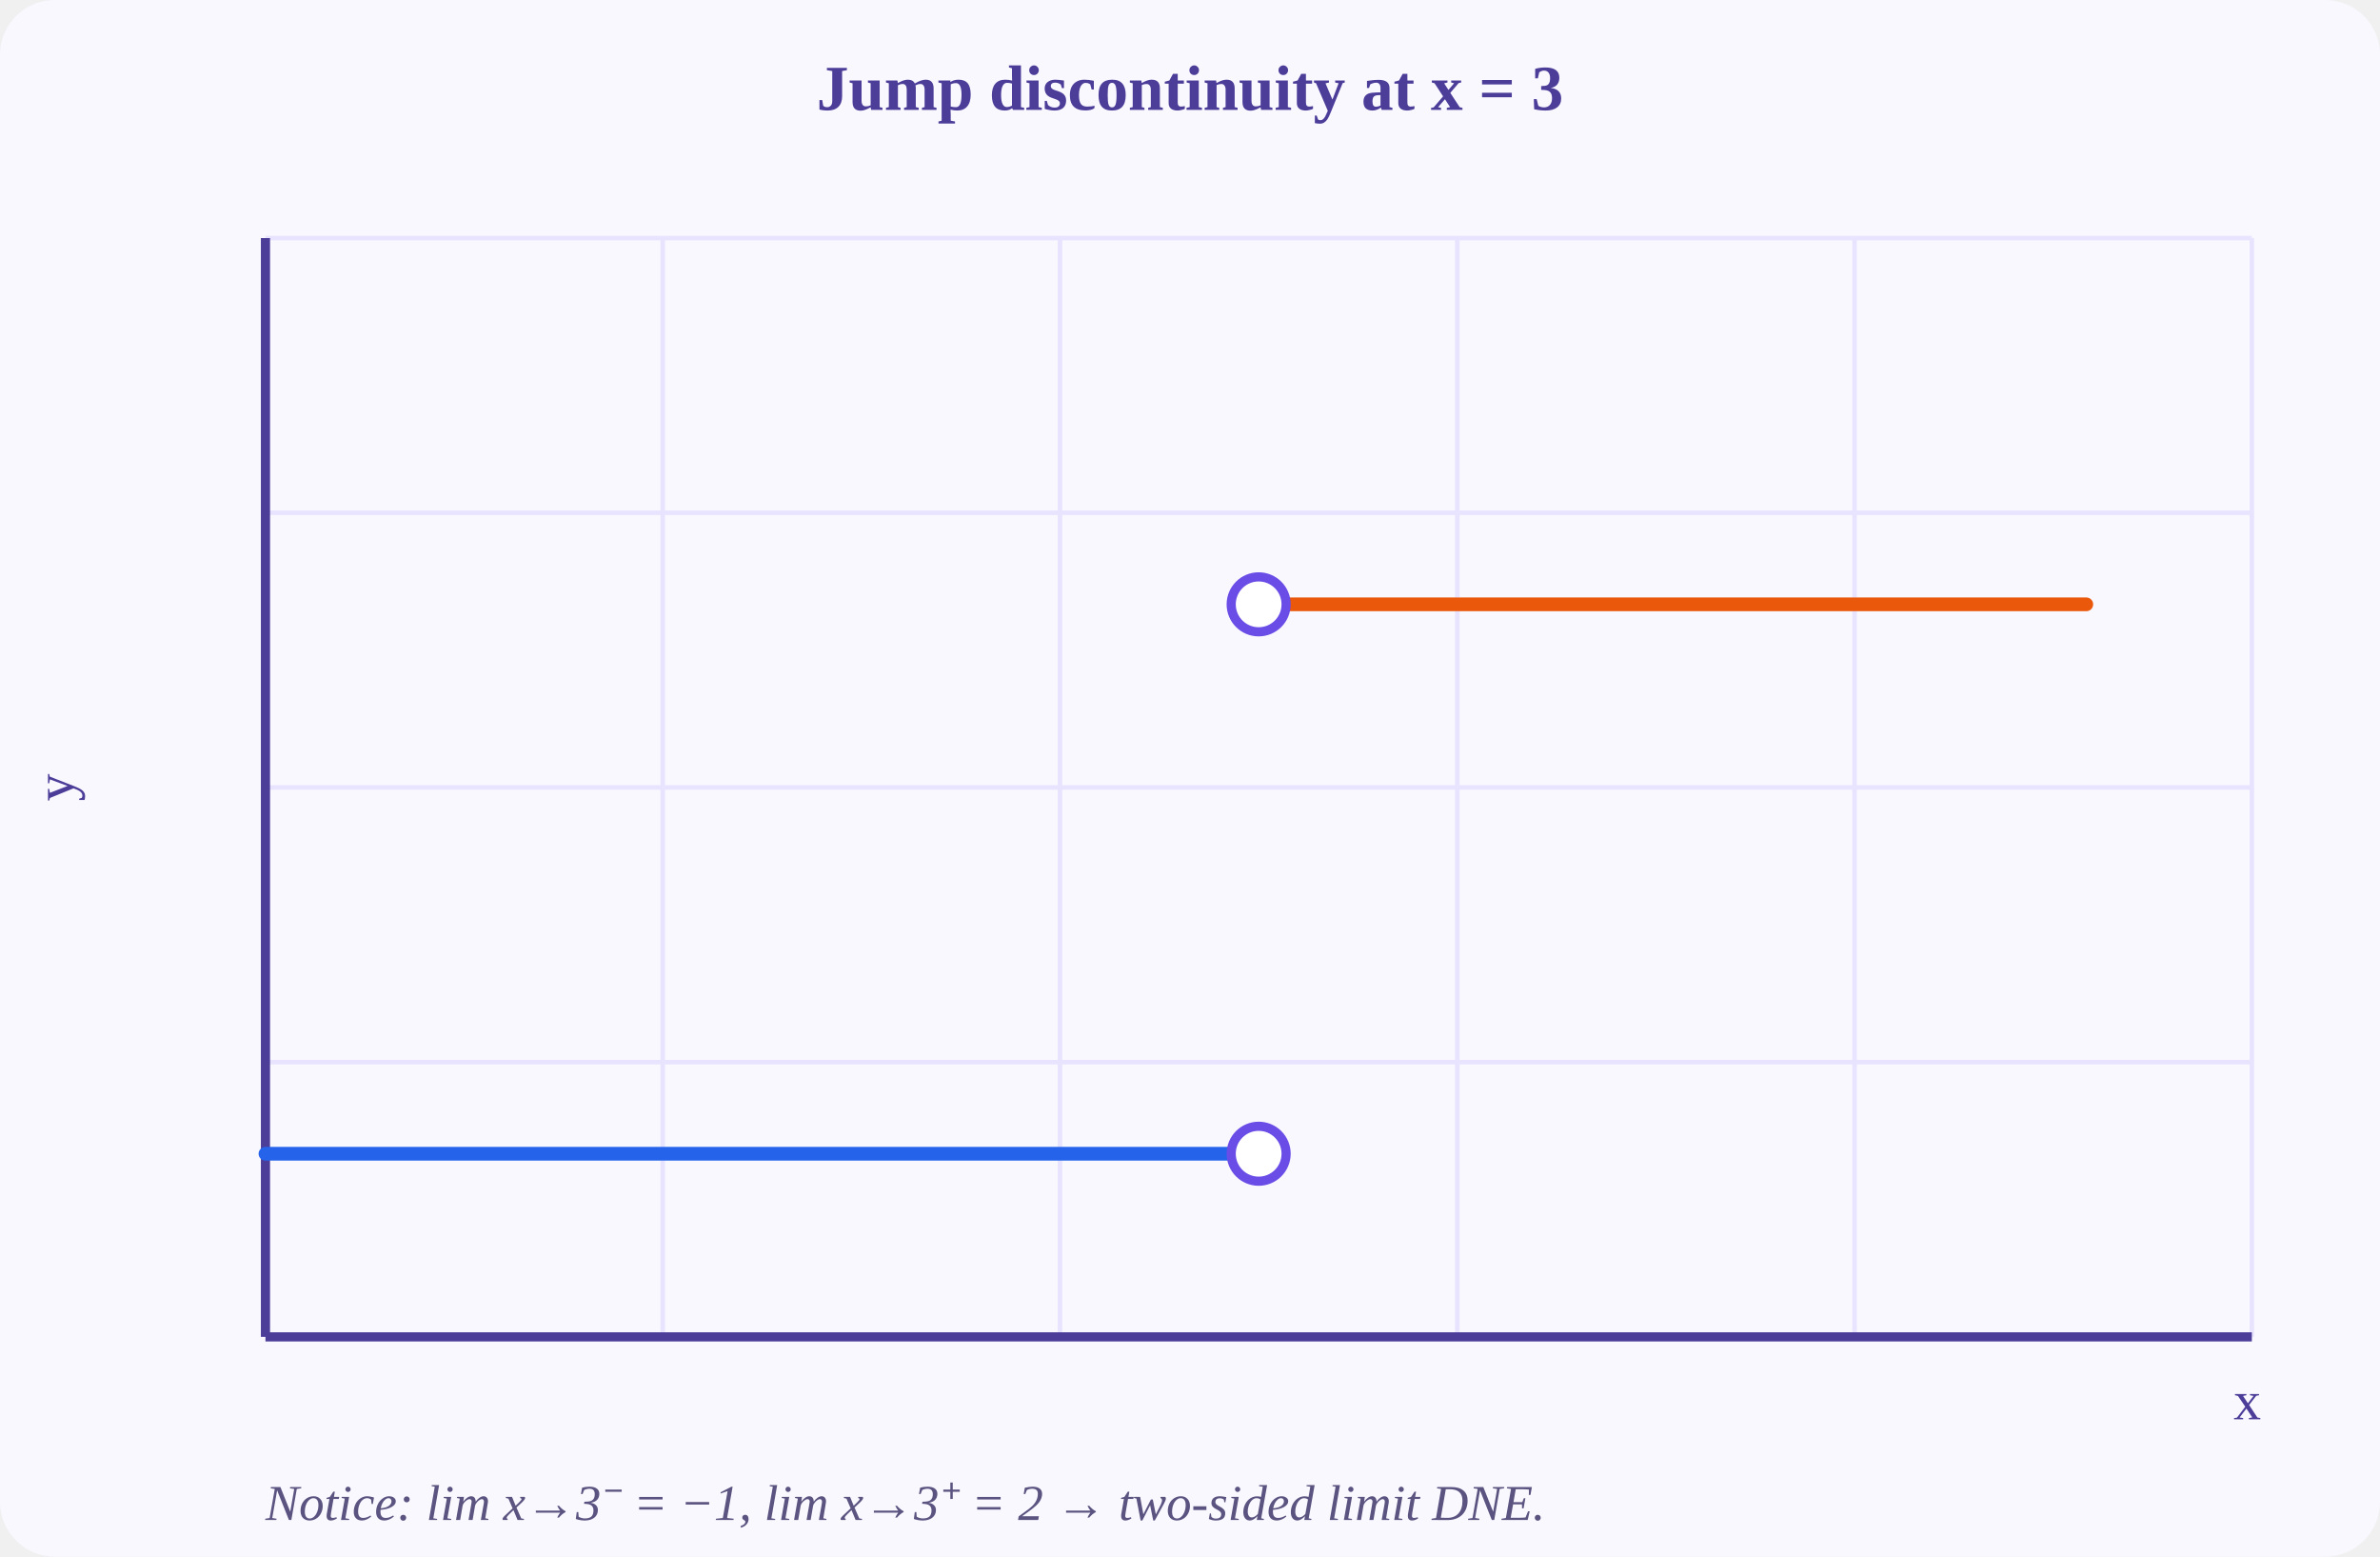
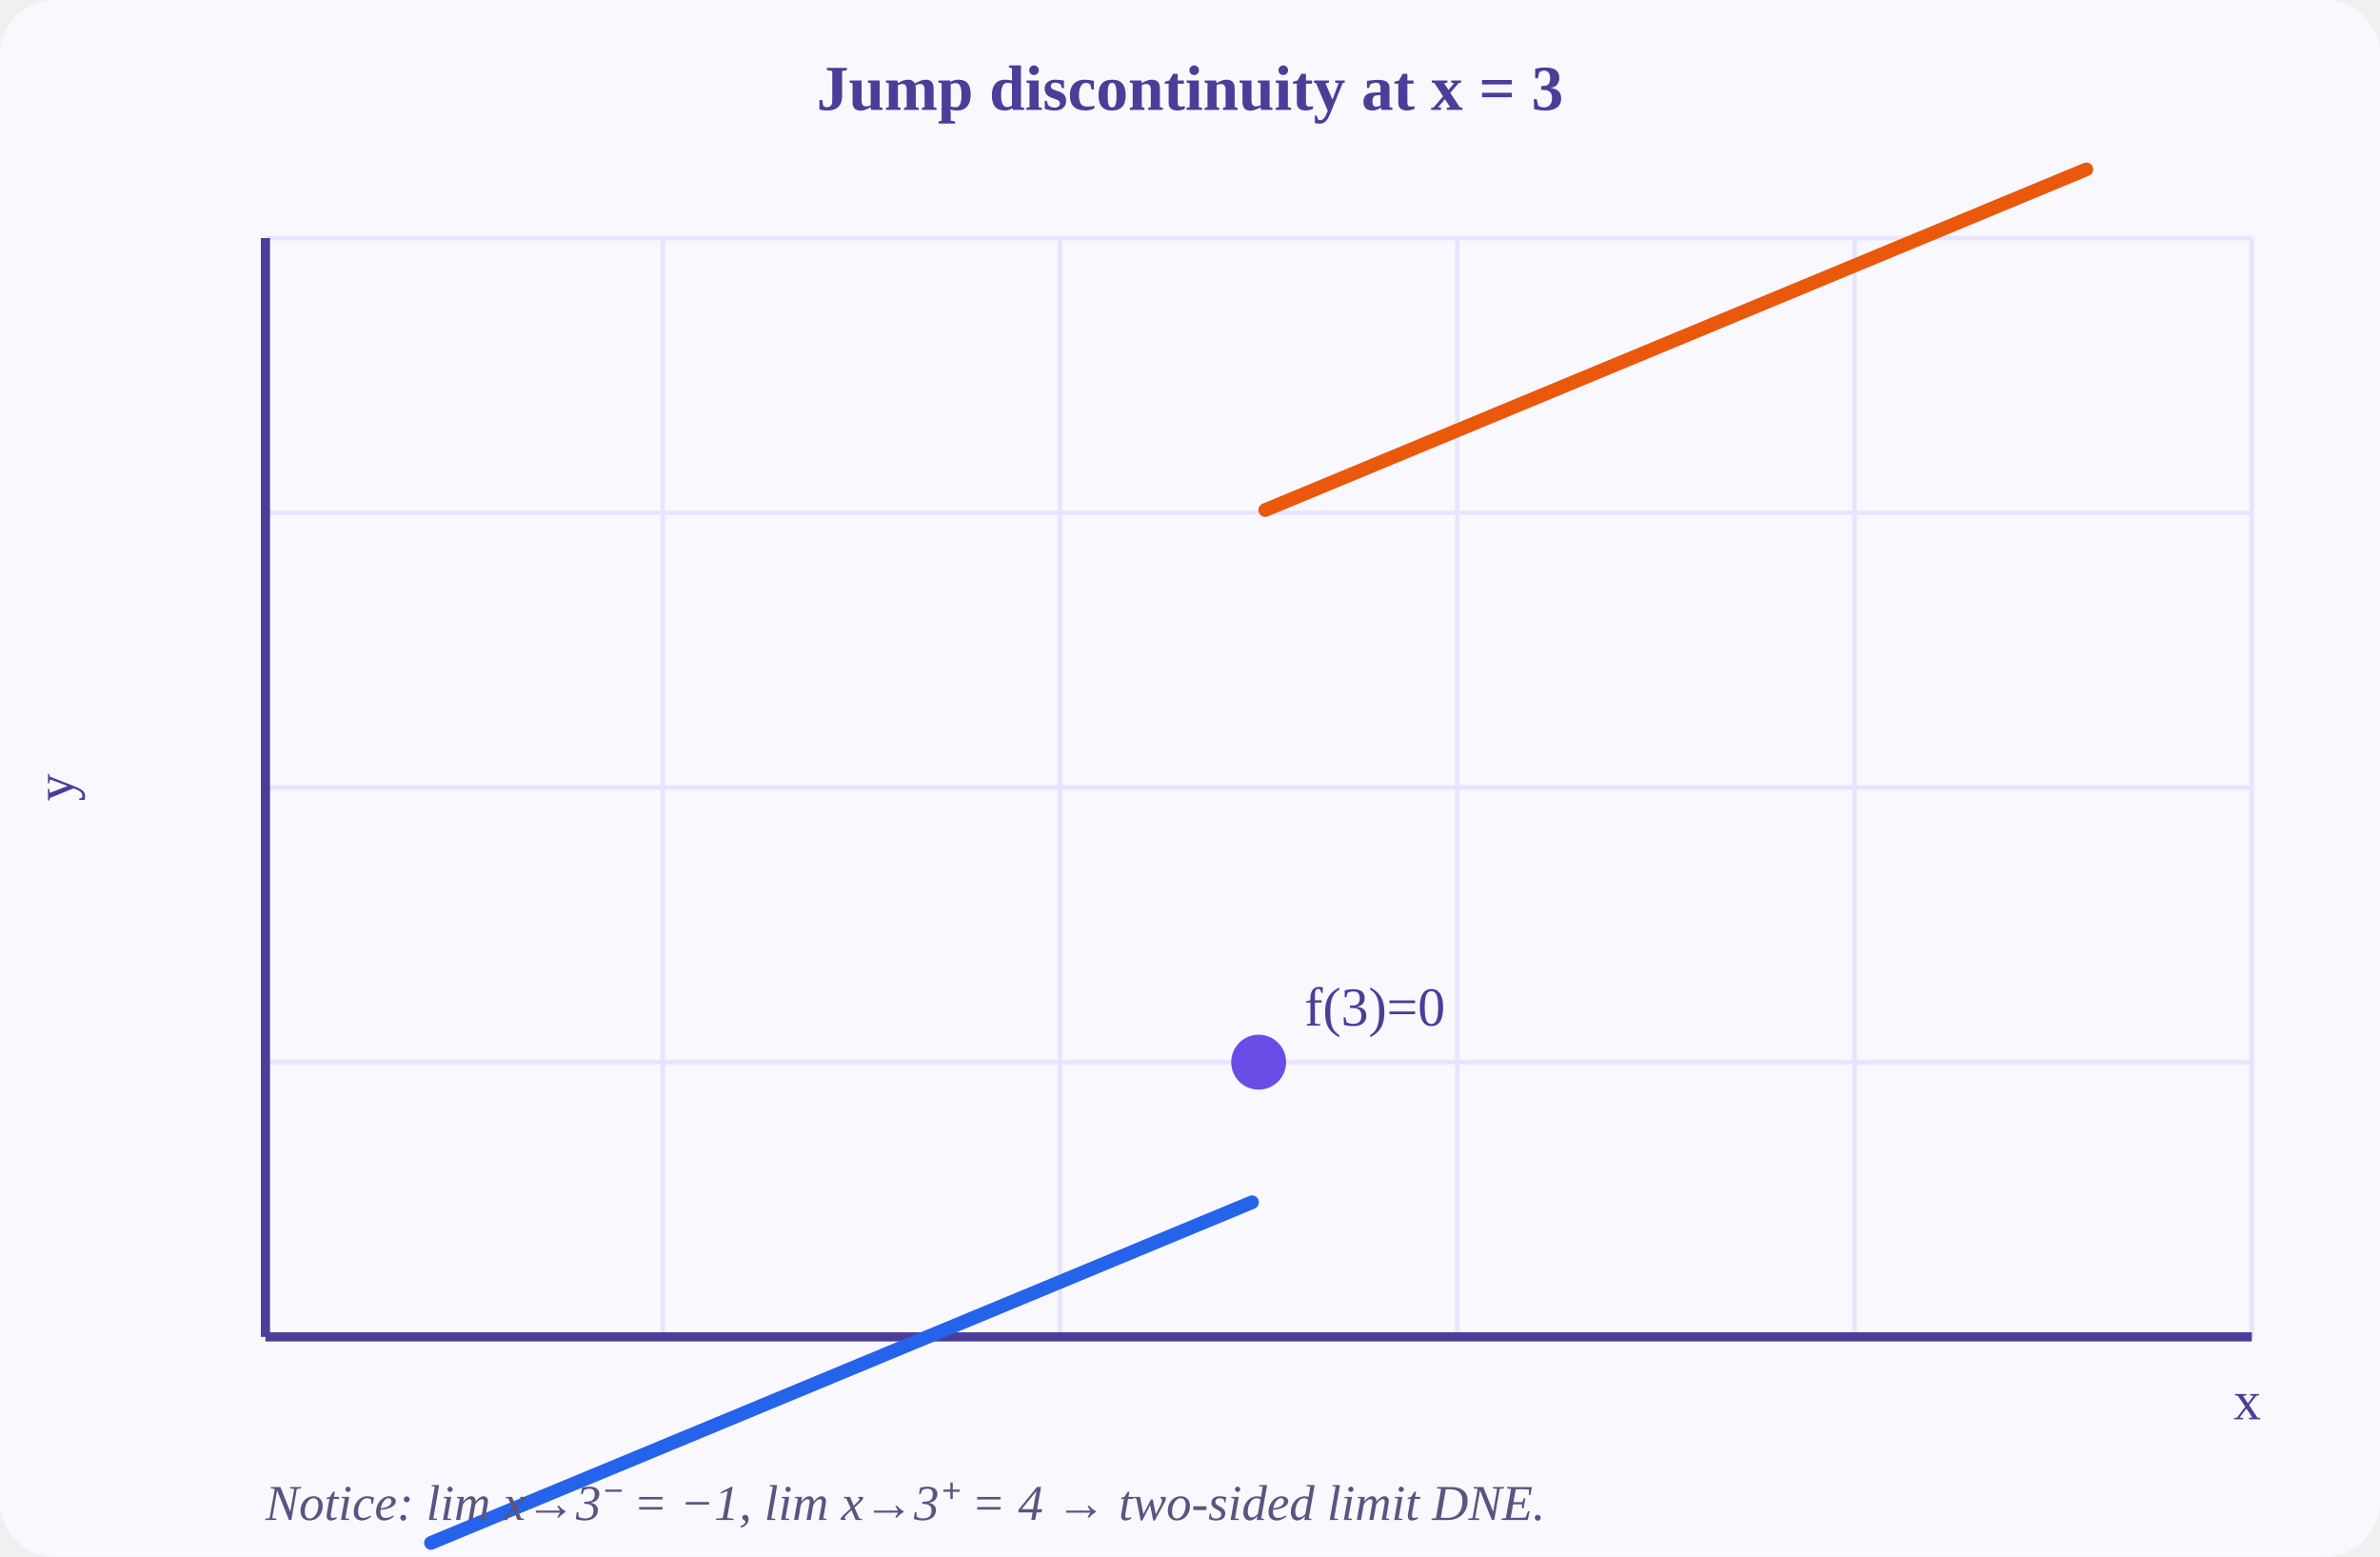
<svg xmlns="http://www.w3.org/2000/svg" viewBox="0 0 520 340" role="img" aria-label="Jump discontinuity at x = 3" class="ap-graph-svg">
  <rect width="520" height="340" fill="#faf8ff" rx="12" />
  <text x="260.0" y="24" text-anchor="middle" font-size="14" font-weight="700" fill="#4c3d99">Jump discontinuity at x = 3</text>
  <line x1="58.0" y1="52" x2="58.0" y2="292" stroke="#e8e4ff" stroke-width="1" />
  <line x1="144.8" y1="52" x2="144.8" y2="292" stroke="#e8e4ff" stroke-width="1" />
  <line x1="231.6" y1="52" x2="231.6" y2="292" stroke="#e8e4ff" stroke-width="1" />
  <line x1="318.4" y1="52" x2="318.4" y2="292" stroke="#e8e4ff" stroke-width="1" />
  <line x1="405.2" y1="52" x2="405.2" y2="292" stroke="#e8e4ff" stroke-width="1" />
  <line x1="492.0" y1="52" x2="492.0" y2="292" stroke="#e8e4ff" stroke-width="1" />
  <line x1="58" y1="52.0" x2="492" y2="52.0" stroke="#e8e4ff" stroke-width="1" />
  <line x1="58" y1="112.0" x2="492" y2="112.0" stroke="#e8e4ff" stroke-width="1" />
  <line x1="58" y1="172.0" x2="492" y2="172.0" stroke="#e8e4ff" stroke-width="1" />
  <line x1="58" y1="232.0" x2="492" y2="232.0" stroke="#e8e4ff" stroke-width="1" />
  <line x1="58" y1="292.0" x2="492" y2="292.0" stroke="#e8e4ff" stroke-width="1" />
  <line x1="58" y1="292" x2="492" y2="292" stroke="#4c3d99" stroke-width="2" />
  <line x1="58" y1="52" x2="58" y2="292" stroke="#4c3d99" stroke-width="2" />
  <text x="494.0" y="310.0" text-anchor="end" font-size="12" fill="#4c3d99">x</text>
  <text x="16" y="172.0" text-anchor="middle" font-size="12" fill="#4c3d99" transform="rotate(-90 16 172.0)">y</text>
-   <polyline points="58.00,252.00 59.80,252.00 61.60,252.00 63.41,252.00 65.21,252.00 67.01,252.00 68.81,252.00 70.62,252.00 72.42,252.00 74.22,252.00 76.02,252.00 77.83,252.00 79.63,252.00 81.43,252.00 83.23,252.00 85.03,252.00 86.84,252.00 88.64,252.00 90.44,252.00 92.24,252.00 94.05,252.00 95.85,252.00 97.65,252.00 99.45,252.00 101.26,252.00 103.06,252.00 104.86,252.00 106.66,252.00 108.46,252.00 110.27,252.00 112.07,252.00 113.87,252.00 115.67,252.00 117.48,252.00 119.28,252.00 121.08,252.00 122.88,252.00 124.69,252.00 126.49,252.00 128.29,252.00 130.09,252.00 131.89,252.00 133.70,252.00 135.50,252.00 137.30,252.00 139.10,252.00 140.91,252.00 142.71,252.00 144.51,252.00 146.31,252.00 148.12,252.00 149.92,252.00 151.72,252.00 153.52,252.00 155.32,252.00 157.13,252.00 158.93,252.00 160.73,252.00 162.53,252.00 164.34,252.00 166.14,252.00 167.94,252.00 169.74,252.00 171.55,252.00 173.35,252.00 175.15,252.00 176.95,252.00 178.75,252.00 180.56,252.00 182.36,252.00 184.16,252.00 185.96,252.00 187.77,252.00 189.57,252.00 191.37,252.00 193.17,252.00 194.98,252.00 196.78,252.00 198.58,252.00 200.38,252.00 202.18,252.00 203.99,252.00 205.79,252.00 207.59,252.00 209.39,252.00 211.20,252.00 213.00,252.00 214.80,252.00 216.60,252.00 218.41,252.00 220.21,252.00 222.01,252.00 223.81,252.00 225.61,252.00 227.42,252.00 229.22,252.00 231.02,252.00 232.82,252.00 234.63,252.00 236.43,252.00 238.23,252.00 240.03,252.00 241.84,252.00 243.64,252.00 245.44,252.00 247.24,252.00 249.04,252.00 250.85,252.00 252.65,252.00 254.45,252.00 256.25,252.00 258.06,252.00 259.86,252.00 261.66,252.00 263.46,252.00 265.27,252.00 267.07,252.00 268.87,252.00 270.67,252.00 272.47,252.00 274.28,252.00" fill="none" stroke="#2563eb" stroke-width="3" stroke-linecap="round" />
-   <polyline points="275.72,132.00 277.22,132.00 278.73,132.00 280.23,132.00 281.73,132.00 283.23,132.00 284.73,132.00 286.23,132.00 287.73,132.00 289.23,132.00 290.73,132.00 292.23,132.00 293.73,132.00 295.24,132.00 296.74,132.00 298.24,132.00 299.74,132.00 301.24,132.00 302.74,132.00 304.24,132.00 305.74,132.00 307.24,132.00 308.74,132.00 310.24,132.00 311.75,132.00 313.25,132.00 314.75,132.00 316.25,132.00 317.75,132.00 319.25,132.00 320.75,132.00 322.25,132.00 323.75,132.00 325.25,132.00 326.75,132.00 328.26,132.00 329.76,132.00 331.26,132.00 332.76,132.00 334.26,132.00 335.76,132.00 337.26,132.00 338.76,132.00 340.26,132.00 341.76,132.00 343.26,132.00 344.77,132.00 346.27,132.00 347.77,132.00 349.27,132.00 350.77,132.00 352.27,132.00 353.77,132.00 355.27,132.00 356.77,132.00 358.27,132.00 359.77,132.00 361.28,132.00 362.78,132.00 364.28,132.00 365.78,132.00 367.28,132.00 368.78,132.00 370.28,132.00 371.78,132.00 373.28,132.00 374.78,132.00 376.28,132.00 377.79,132.00 379.29,132.00 380.79,132.00 382.29,132.00 383.79,132.00 385.29,132.00 386.79,132.00 388.29,132.00 389.79,132.00 391.29,132.00 392.79,132.00 394.30,132.00 395.80,132.00 397.30,132.00 398.80,132.00 400.30,132.00 401.80,132.00 403.30,132.00 404.80,132.00 406.30,132.00 407.80,132.00 409.30,132.00 410.81,132.00 412.31,132.00 413.81,132.00 415.31,132.00 416.81,132.00 418.31,132.00 419.81,132.00 421.31,132.00 422.81,132.00 424.31,132.00 425.81,132.00 427.32,132.00 428.82,132.00 430.32,132.00 431.82,132.00 433.32,132.00 434.82,132.00 436.32,132.00 437.82,132.00 439.32,132.00 440.82,132.00 442.33,132.00 443.83,132.00 445.33,132.00 446.83,132.00 448.33,132.00 449.83,132.00 451.33,132.00 452.83,132.00 454.33,132.00 455.83,132.00" fill="none" stroke="#ea580c" stroke-width="3" stroke-linecap="round" />
-   <circle cx="275.0" cy="252.0" r="6" fill="#fff" stroke="#6a4ce6" stroke-width="2" />
-   <circle cx="275.0" cy="132.0" r="6" fill="#fff" stroke="#6a4ce6" stroke-width="2" />
-   <text x="58" y="332" font-size="11" fill="#5b5380" font-style="italic">Notice: lim x→3⁻ = −1, lim x→3⁺ = 2 → two-sided limit DNE.</text>
+   <polyline points="94.17,337.00 95.66,336.38 97.16,335.76 98.65,335.14 100.15,334.52 101.64,333.90 103.14,333.28 104.63,332.66 106.13,332.04 107.62,331.42 109.12,330.80 110.61,330.18 112.11,329.56 113.60,328.94 115.10,328.32 116.59,327.70 118.08,327.08 119.58,326.46 121.07,325.84 122.57,325.22 124.06,324.60 125.56,323.98 127.05,323.36 128.55,322.74 130.04,322.12 131.54,321.50 133.03,320.88 134.53,320.26 136.02,319.64 137.52,319.02 139.01,318.40 140.51,317.78 142.00,317.16 143.50,316.54 144.99,315.92 146.49,315.30 147.98,314.68 149.48,314.06 150.97,313.44 152.47,312.82 153.96,312.20 155.46,311.58 156.95,310.96 158.45,310.34 159.94,309.72 161.44,309.10 162.93,308.48 164.43,307.86 165.92,307.24 167.42,306.62 168.91,306.00 170.41,305.38 171.90,304.76 173.40,304.14 174.89,303.52 176.39,302.90 177.88,302.28 179.38,301.66 180.87,301.04 182.37,300.42 183.86,299.80 185.35,299.18 186.85,298.56 188.34,297.94 189.84,297.32 191.33,296.70 192.83,296.08 194.32,295.46 195.82,294.84 197.31,294.22 198.81,293.60 200.30,292.98 201.80,292.36 203.29,291.74 204.79,291.12 206.28,290.50 207.78,289.88 209.27,289.26 210.77,288.64 212.26,288.02 213.76,287.40 215.25,286.78 216.75,286.16 218.24,285.54 219.74,284.92 221.23,284.30 222.73,283.68 224.22,283.06 225.72,282.44 227.21,281.82 228.71,281.20 230.20,280.58 231.70,279.96 233.19,279.34 234.69,278.72 236.18,278.10 237.68,277.48 239.17,276.86 240.67,276.24 242.16,275.62 243.66,275.00 245.15,274.38 246.65,273.76 248.14,273.14 249.64,272.52 251.13,271.90 252.62,271.28 254.12,270.66 255.61,270.04 257.11,269.42 258.60,268.80 260.10,268.18 261.59,267.56 263.09,266.94 264.58,266.32 266.08,265.70 267.57,265.08 269.07,264.46 270.56,263.84 272.06,263.22 273.55,262.60" fill="none" stroke="#2563eb" stroke-width="3" stroke-linecap="round" />
+   <polyline points="276.45,111.40 277.94,110.78 279.44,110.16 280.93,109.54 282.43,108.92 283.92,108.30 285.42,107.68 286.91,107.06 288.41,106.44 289.90,105.82 291.40,105.20 292.89,104.58 294.39,103.96 295.88,103.34 297.38,102.72 298.87,102.10 300.36,101.48 301.86,100.86 303.35,100.24 304.85,99.62 306.34,99.00 307.84,98.38 309.33,97.76 310.83,97.14 312.32,96.52 313.82,95.90 315.31,95.28 316.81,94.66 318.30,94.04 319.80,93.42 321.29,92.80 322.79,92.18 324.28,91.56 325.78,90.94 327.27,90.32 328.77,89.70 330.26,89.08 331.76,88.46 333.25,87.84 334.75,87.22 336.24,86.60 337.74,85.98 339.23,85.36 340.73,84.74 342.22,84.12 343.72,83.50 345.21,82.88 346.71,82.26 348.20,81.64 349.70,81.02 351.19,80.40 352.69,79.78 354.18,79.16 355.68,78.54 357.17,77.92 358.67,77.30 360.16,76.68 361.66,76.06 363.15,75.44 364.65,74.82 366.14,74.20 367.63,73.58 369.13,72.96 370.62,72.34 372.12,71.72 373.61,71.10 375.11,70.48 376.60,69.86 378.10,69.24 379.59,68.62 381.09,68.00 382.58,67.38 384.08,66.76 385.57,66.14 387.07,65.52 388.56,64.90 390.06,64.28 391.55,63.66 393.05,63.04 394.54,62.42 396.04,61.80 397.53,61.18 399.03,60.56 400.52,59.94 402.02,59.32 403.51,58.70 405.01,58.08 406.50,57.46 408.00,56.84 409.49,56.22 410.99,55.60 412.48,54.98 413.98,54.36 415.47,53.74 416.97,53.12 418.46,52.50 419.96,51.88 421.45,51.26 422.95,50.64 424.44,50.02 425.94,49.40 427.43,48.78 428.93,48.16 430.42,47.54 431.92,46.92 433.41,46.30 434.90,45.68 436.40,45.06 437.89,44.44 439.39,43.82 440.88,43.20 442.38,42.58 443.87,41.96 445.37,41.34 446.86,40.72 448.36,40.10 449.85,39.48 451.35,38.86 452.84,38.24 454.34,37.62 455.83,37.00" fill="none" stroke="#ea580c" stroke-width="3" stroke-linecap="round" />
+   <circle cx="275.0" cy="232.0" r="6" fill="#6a4ce6" />
+   <text x="285.0" y="224.0" font-size="12" fill="#4c3d99">f(3)=0</text>
+   <text x="58" y="332" font-size="11" fill="#5b5380" font-style="italic">Notice: lim x→3⁻ = −1, lim x→3⁺ = 4 → two-sided limit DNE.</text>
</svg>
